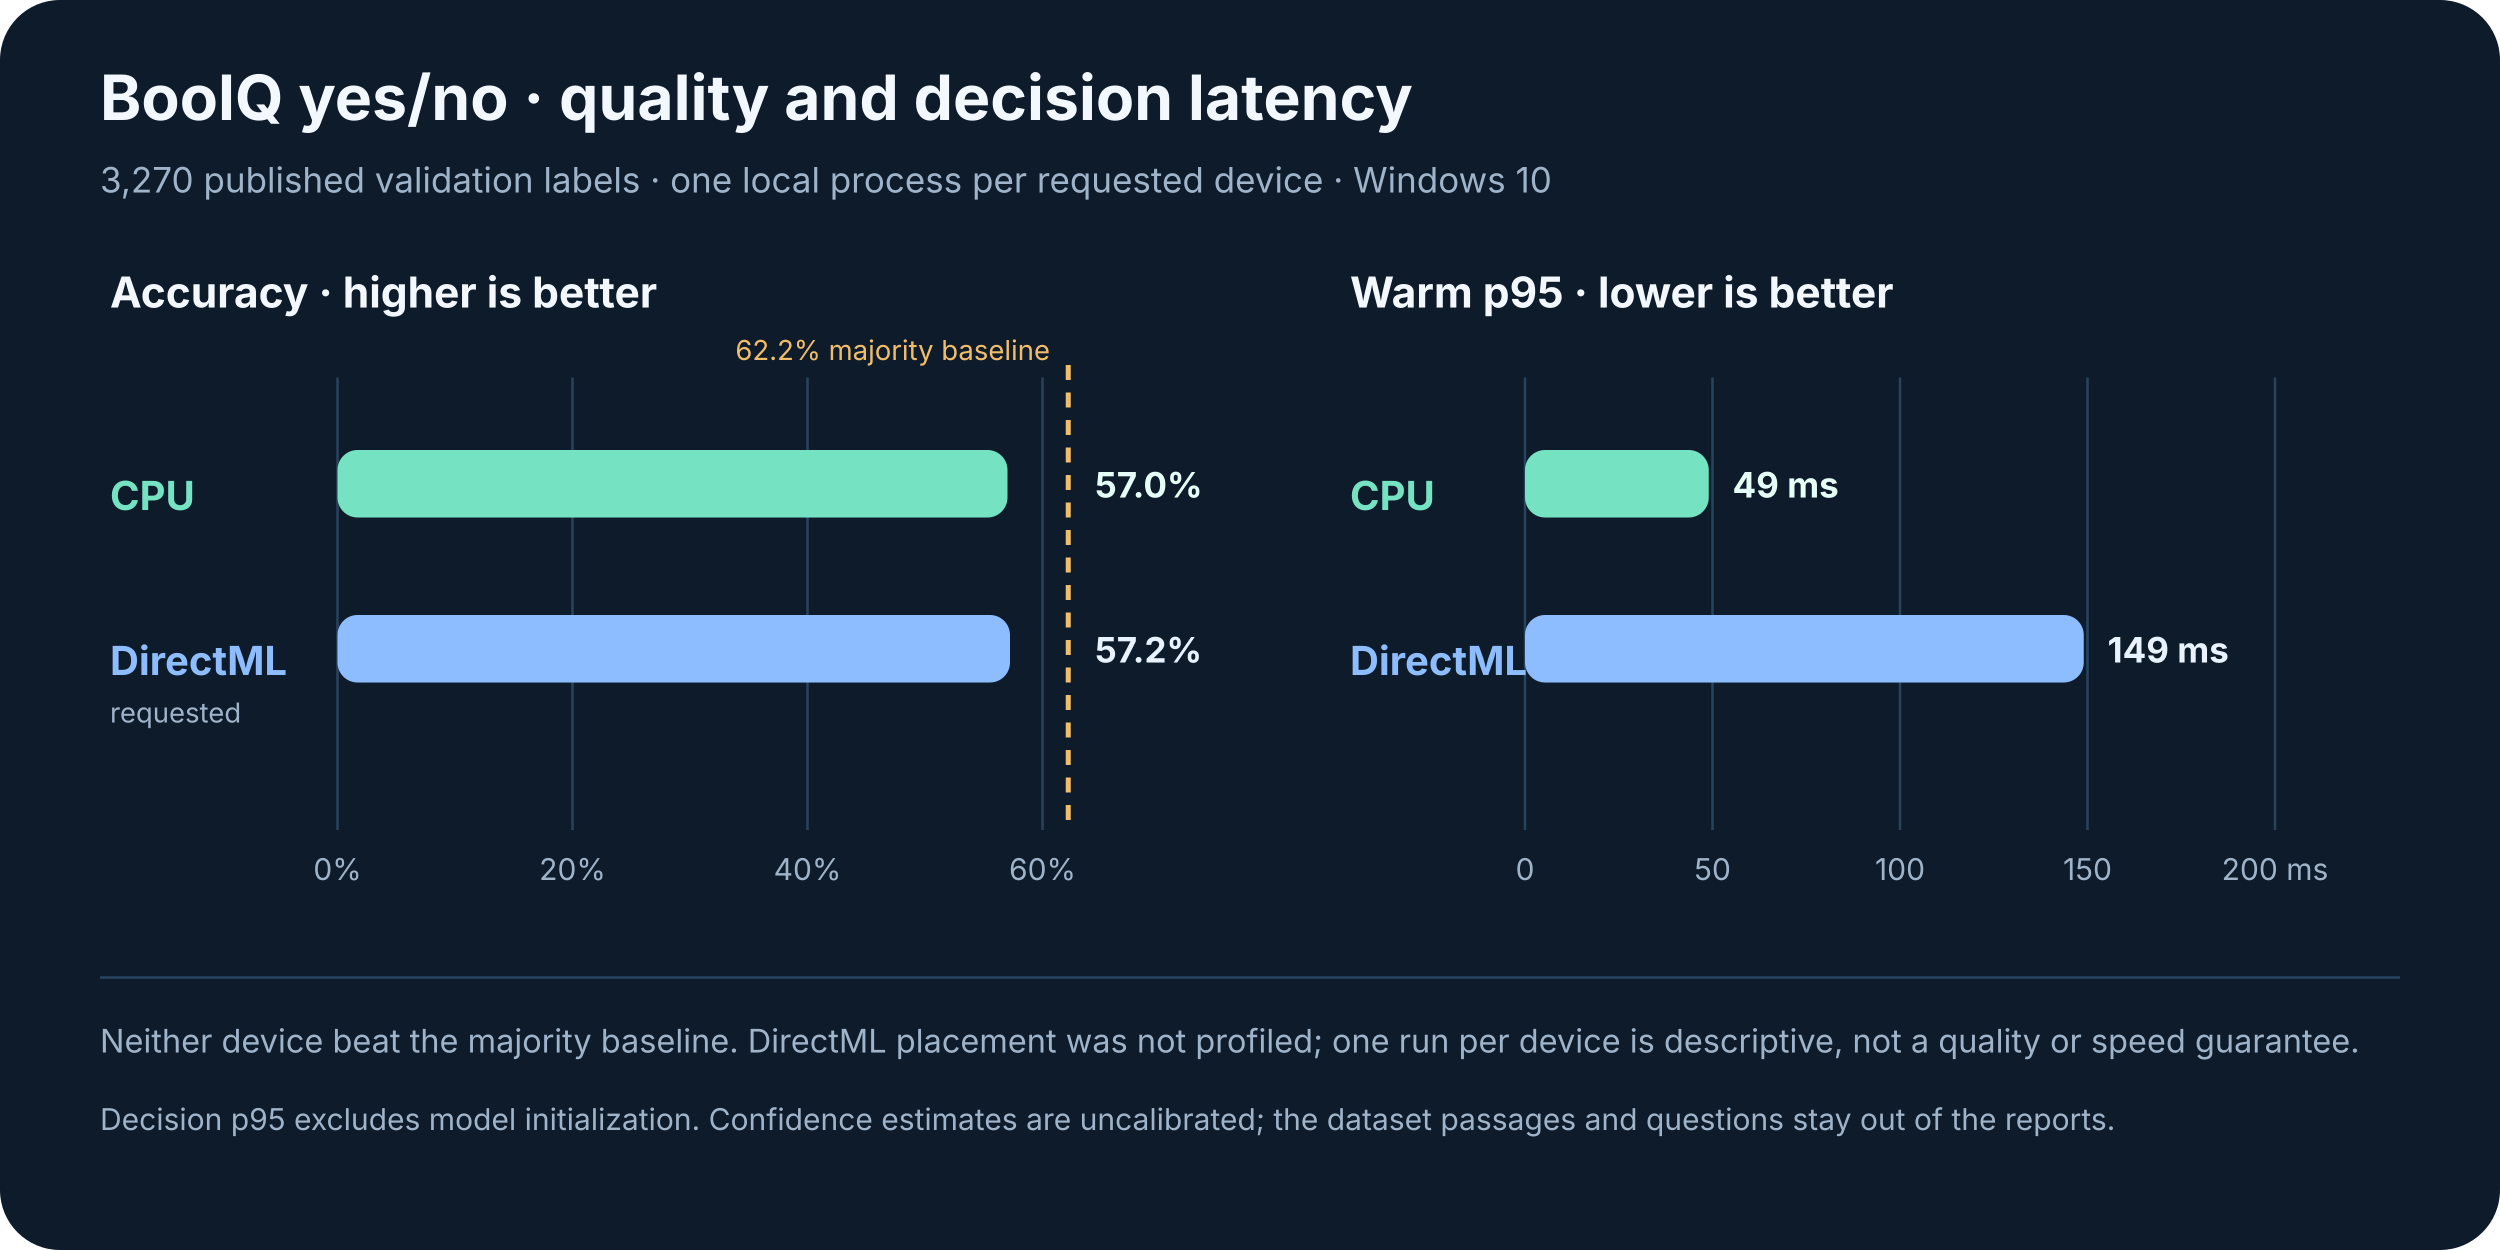
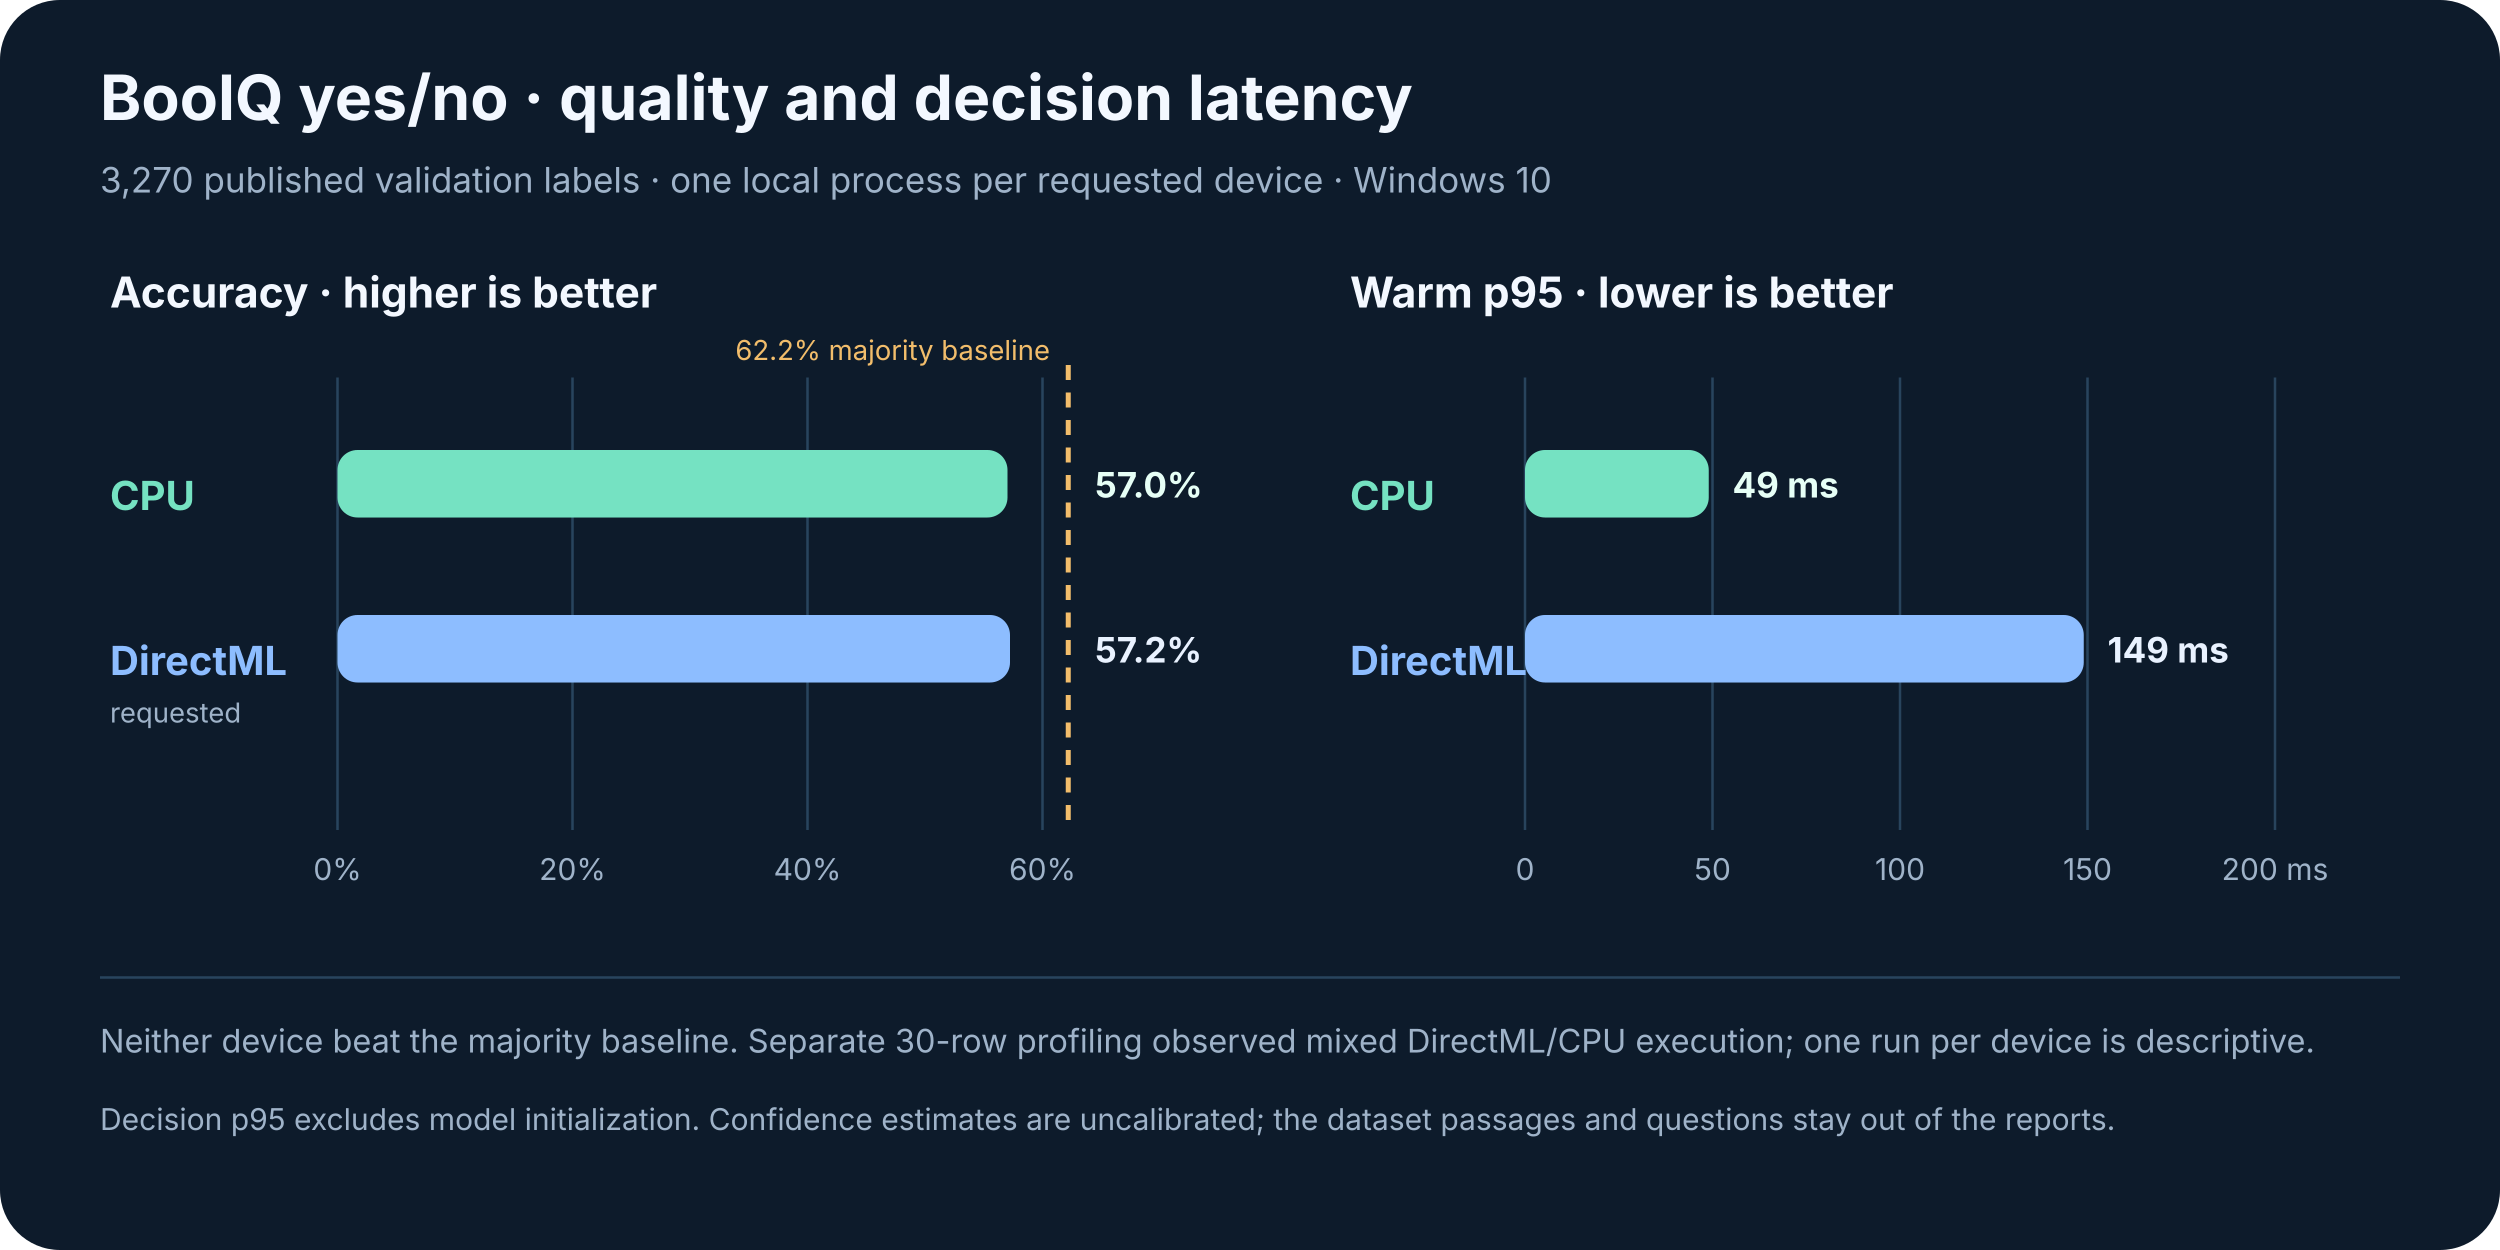
<svg xmlns="http://www.w3.org/2000/svg" viewBox="0 0 1000 500" role="img" aria-labelledby="title description">
  <rect width="1000" height="500" rx="24" fill="#0d1b2b" />
  <text x="40" y="48" fill="#f3f8ff" font-family="Inter,Segoe UI,Arial,sans-serif" font-size="25" font-weight="700">BoolQ yes/no · quality and decision latency</text>
  <text x="40" y="77" fill="#9fb3c9" font-family="Inter,Segoe UI,Arial,sans-serif" font-size="14">3,270 published validation labels · one local process per requested device · Windows 10</text>
  <text x="44" y="123" fill="#f3f8ff" font-family="Inter,Segoe UI,Arial,sans-serif" font-size="17" font-weight="700">Accuracy · higher is better</text>
  <text x="540" y="123" fill="#f3f8ff" font-family="Inter,Segoe UI,Arial,sans-serif" font-size="17" font-weight="700">Warm p95 · lower is better</text>
  <g stroke="#28445d" stroke-width="1">
    <line x1="135" y1="151" x2="135" y2="332" />
    <line x1="229" y1="151" x2="229" y2="332" />
    <line x1="323" y1="151" x2="323" y2="332" />
    <line x1="417" y1="151" x2="417" y2="332" />
    <line x1="610" y1="151" x2="610" y2="332" />
    <line x1="685" y1="151" x2="685" y2="332" />
    <line x1="760" y1="151" x2="760" y2="332" />
    <line x1="835" y1="151" x2="835" y2="332" />
    <line x1="910" y1="151" x2="910" y2="332" />
  </g>
  <g fill="#9fb3c9" font-family="Inter,Segoe UI,Arial,sans-serif" font-size="12" text-anchor="middle">
    <text x="135" y="352">0%</text>
    <text x="229" y="352">20%</text>
    <text x="323" y="352">40%</text>
    <text x="417" y="352">60%</text>
    <text x="610" y="352">0</text>
    <text x="685" y="352">50</text>
    <text x="760" y="352">100</text>
    <text x="835" y="352">150</text>
    <text x="910" y="352">200 ms</text>
  </g>
  <line x1="427.3" y1="146" x2="427.3" y2="332" stroke="#f2bd6b" stroke-width="2" stroke-dasharray="6 5" />
  <text x="420" y="144" fill="#f2bd6b" font-family="Inter,Segoe UI,Arial,sans-serif" font-size="11" text-anchor="end">62.2% majority baseline</text>
  <g font-family="Inter,Segoe UI,Arial,sans-serif">
    <text x="44" y="204" fill="#75e2c2" font-size="16" font-weight="700">CPU</text>
    <text x="44" y="270" fill="#8dbdff" font-size="16" font-weight="700">DirectML</text>
    <text x="44" y="289" fill="#9fb3c9" font-size="11">requested</text>
    <rect x="135" y="180" width="268.0" height="27" rx="8" fill="#75e2c2" />
    <rect x="135" y="246" width="269.0" height="27" rx="8" fill="#8dbdff" />
    <text x="438" y="199" fill="#e6fff6" font-size="14" font-weight="700">57.0%</text>
    <text x="438" y="265" fill="#e9f2ff" font-size="14" font-weight="700">57.2%</text>
    <text x="540" y="204" fill="#75e2c2" font-size="16" font-weight="700">CPU</text>
    <text x="540" y="270" fill="#8dbdff" font-size="16" font-weight="700">DirectML</text>
    <rect x="610" y="180" width="73.5" height="27" rx="8" fill="#75e2c2" />
    <rect x="610" y="246" width="223.5" height="27" rx="8" fill="#8dbdff" />
    <text x="693" y="199" fill="#e6fff6" font-size="14" font-weight="700">49 ms</text>
    <text x="843" y="265" fill="#e9f2ff" font-size="14" font-weight="700">149 ms</text>
  </g>
  <line x1="40" y1="391" x2="960" y2="391" stroke="#28445d" />
-   <text x="40" y="421" fill="#9fb3c9" font-family="Inter,Segoe UI,Arial,sans-serif" font-size="13">Neither device beat the majority baseline. DirectML placement was not profiled; one run per device is descriptive, not a quality or speed guarantee.</text>
+   <text x="40" y="421" fill="#9fb3c9" font-family="Inter,Segoe UI,Arial,sans-serif" font-size="13">Neither device beat the majority baseline. Separate 30-row profiling observed mixed DirectML/CPU execution; one run per device is descriptive.</text>
  <text x="40" y="452" fill="#9fb3c9" font-family="Inter,Segoe UI,Arial,sans-serif" font-size="12">Decision p95 excludes model initialization. Confidence estimates are uncalibrated; the dataset passages and questions stay out of the reports.</text>
</svg>
